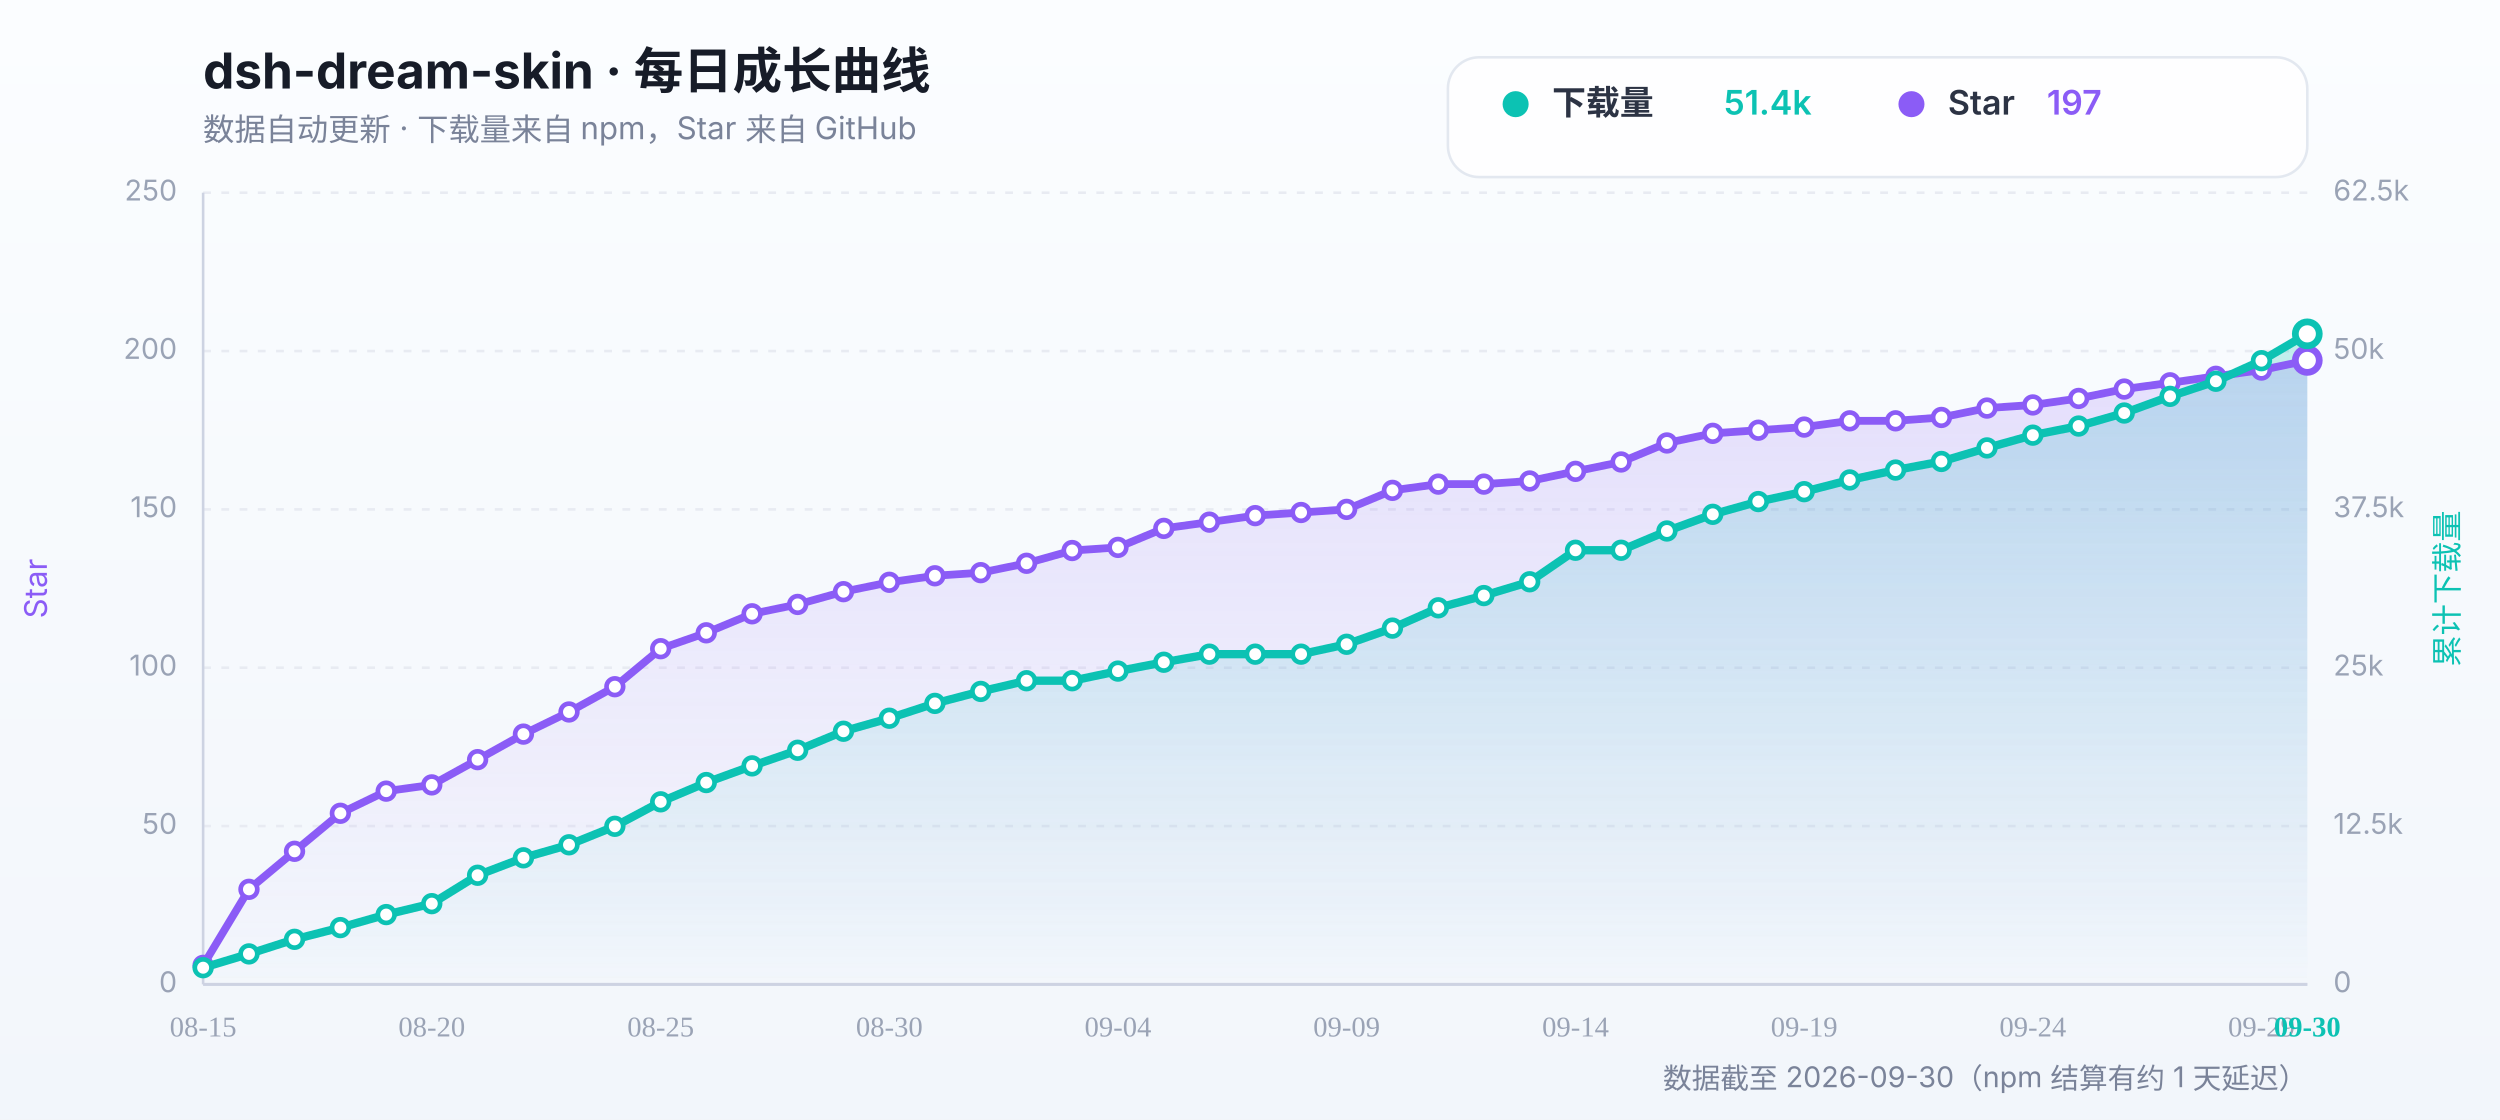
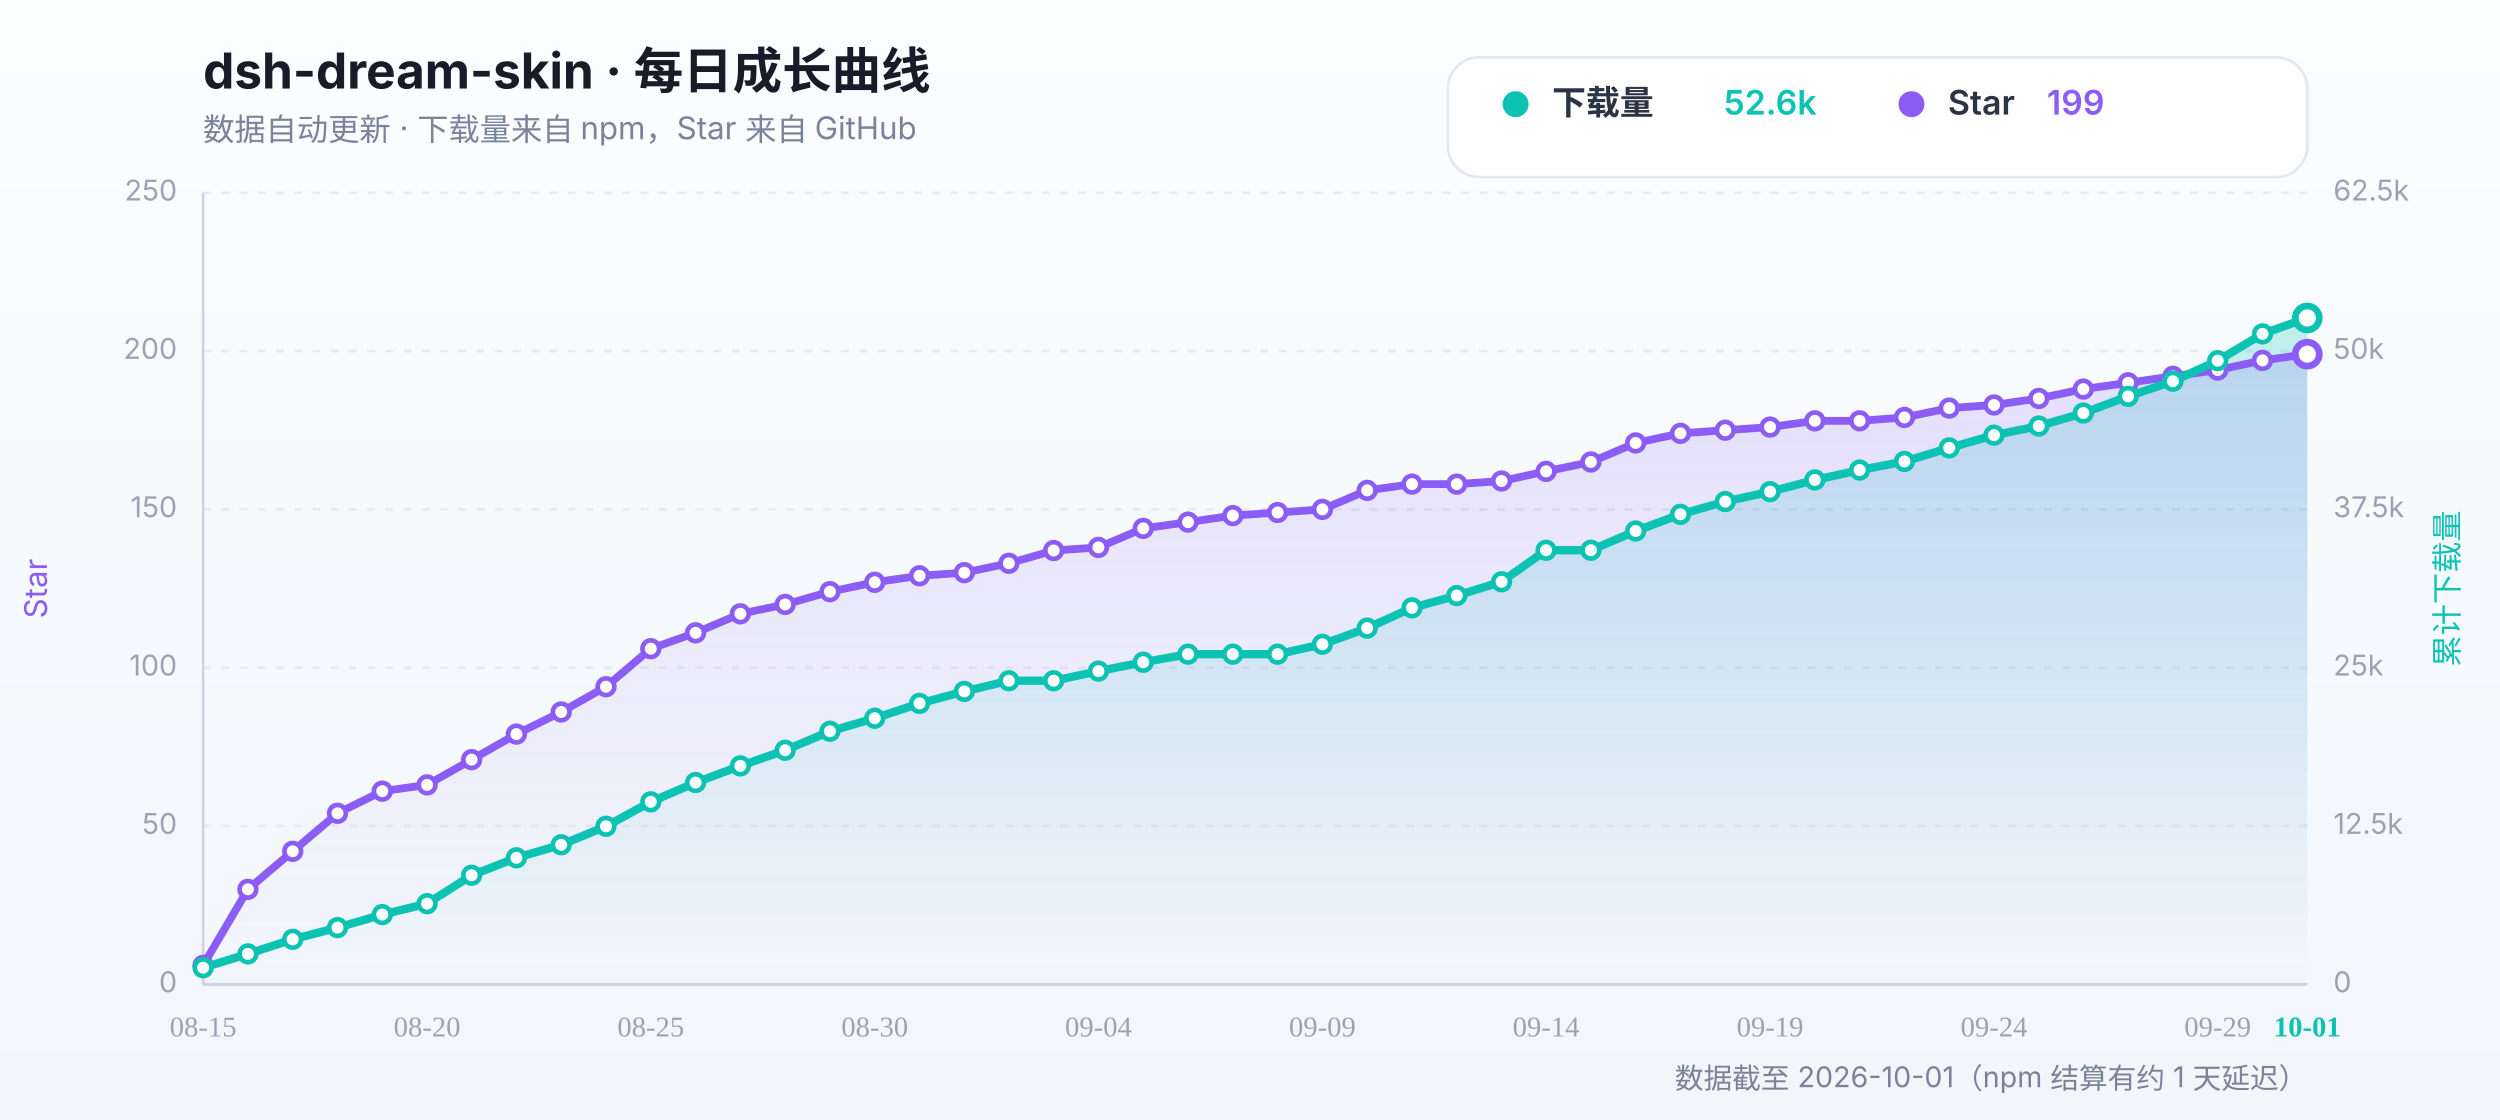
<svg xmlns="http://www.w3.org/2000/svg" width="960" height="430" viewBox="0 0 960 430" role="img" aria-label="dsh-dream-skin 每日 Star 与累计下载量双轴折线图">
  <defs>
    <linearGradient id="gradDl" x1="0" y1="0" x2="0" y2="1">
      <stop offset="0%" stop-color="#0cc2b3" stop-opacity="0.24" />
      <stop offset="100%" stop-color="#0cc2b3" stop-opacity="0" />
    </linearGradient>
    <linearGradient id="gradSt" x1="0" y1="0" x2="0" y2="1">
      <stop offset="0%" stop-color="#8b5cf6" stop-opacity="0.18" />
      <stop offset="100%" stop-color="#8b5cf6" stop-opacity="0" />
    </linearGradient>
    <linearGradient id="bgGrad" x1="0" y1="0" x2="0" y2="1">
      <stop offset="0%" stop-color="#fbfdff" />
      <stop offset="100%" stop-color="#f2f6fb" />
    </linearGradient>
  </defs>
  <rect width="960" height="430" fill="url(#bgGrad)" />
  <g font-family="system-ui,-apple-system,'Segoe UI',sans-serif">
    <text x="18" y="226" font-size="12" fill="#8b5cf6" transform="rotate(-90 18 226)" text-anchor="middle">Star</text>
    <text x="944" y="226" font-size="12" fill="#0cc2b3" transform="rotate(-90 944 226)" text-anchor="middle">累计下载量</text>
  </g>
  <text x="78" y="34" font-size="19" font-weight="700" fill="#171c28" font-family="system-ui,-apple-system,'Segoe UI',sans-serif">dsh-dream-skin · 每日成长曲线</text>
  <text x="78" y="54" font-size="12" fill="#7a8399" font-family="system-ui,-apple-system,'Segoe UI',sans-serif">数据自动更新 · 下载量来自 npm，Star 来自 GitHub</text>
  <g font-family="system-ui,-apple-system,'Segoe UI',sans-serif">
    <rect x="556" y="22" width="330" height="46" rx="12" fill="#ffffff" fill-opacity="0.72" stroke="#e3e8f0" stroke-width="1" />
    <circle cx="582" cy="40" r="5" fill="#0cc2b3" />
    <text x="596" y="44" font-size="13" font-weight="600" fill="#2c3344">下载量</text>
-     <text x="662" y="44" font-size="13" font-weight="600" fill="#0cc2b3">51.4k</text>
+     <text x="662" y="44" font-size="13" font-weight="600" fill="#0cc2b3">52.6k</text>
    <circle cx="734" cy="40" r="5" fill="#8b5cf6" />
    <text x="748" y="44" font-size="13" font-weight="600" fill="#2c3344">Star</text>
-     <text x="786" y="44" font-size="13" font-weight="600" fill="#8b5cf6">197</text>
+     <text x="786" y="44" font-size="13" font-weight="600" fill="#8b5cf6">199</text>
  </g>
  <line x1="78" y1="378.0" x2="886" y2="378.0" stroke="#d3d9e8" stroke-width="1.2" />
  <line x1="78" y1="317.2" x2="886" y2="317.2" stroke="#e8ebf2" stroke-width="1" stroke-dasharray="3 4" />
  <line x1="78" y1="256.4" x2="886" y2="256.4" stroke="#e8ebf2" stroke-width="1" stroke-dasharray="3 4" />
  <line x1="78" y1="195.6" x2="886" y2="195.6" stroke="#e8ebf2" stroke-width="1" stroke-dasharray="3 4" />
  <line x1="78" y1="134.8" x2="886" y2="134.8" stroke="#e8ebf2" stroke-width="1" stroke-dasharray="3 4" />
  <line x1="78" y1="74.0" x2="886" y2="74.0" stroke="#e8ebf2" stroke-width="1" stroke-dasharray="3 4" />
  <g font-family="system-ui,-apple-system,'Segoe UI',sans-serif">
    <text x="68" y="381.0" text-anchor="end" font-size="11" fill="#9aa3b5">0</text>
    <text x="68" y="320.2" text-anchor="end" font-size="11" fill="#9aa3b5">50</text>
    <text x="68" y="259.4" text-anchor="end" font-size="11" fill="#9aa3b5">100</text>
    <text x="68" y="198.6" text-anchor="end" font-size="11" fill="#9aa3b5">150</text>
    <text x="68" y="137.8" text-anchor="end" font-size="11" fill="#9aa3b5">200</text>
    <text x="68" y="77.0" text-anchor="end" font-size="11" fill="#9aa3b5">250</text>
    <text x="896" y="381.0" text-anchor="start" font-size="11" fill="#9aa3b5">0</text>
    <text x="896" y="320.2" text-anchor="start" font-size="11" fill="#9aa3b5">12.5k</text>
    <text x="896" y="259.4" text-anchor="start" font-size="11" fill="#9aa3b5">25k</text>
    <text x="896" y="198.6" text-anchor="start" font-size="11" fill="#9aa3b5">37.5k</text>
    <text x="896" y="137.8" text-anchor="start" font-size="11" fill="#9aa3b5">50k</text>
    <text x="896" y="77.0" text-anchor="start" font-size="11" fill="#9aa3b5">62.5k</text>
  </g>
  <line x1="78" y1="74" x2="78" y2="378" stroke="#cdd3e2" stroke-width="1" />
  <line x1="78" y1="378" x2="886" y2="378" stroke="#cdd3e2" stroke-width="1" />
-   <path d="M 78.0 378.0 L 78.0 371.6 L 95.6 366.3 L 113.1 360.7 L 130.7 356.2 L 148.3 351.2 L 165.8 347.0 L 183.4 336.1 L 201.0 329.4 L 218.5 324.4 L 236.1 317.3 L 253.7 307.9 L 271.2 300.5 L 288.8 294.1 L 306.3 288.1 L 323.9 280.8 L 341.5 275.8 L 359.0 270.1 L 376.6 265.5 L 394.2 261.4 L 411.7 261.4 L 429.3 257.7 L 446.9 254.3 L 464.4 251.2 L 482.0 251.2 L 499.6 251.2 L 517.1 247.4 L 534.7 241.2 L 552.3 233.4 L 569.8 228.7 L 587.4 223.4 L 605.0 211.3 L 622.5 211.3 L 640.1 203.9 L 657.7 197.5 L 675.2 192.6 L 692.8 188.8 L 710.3 184.3 L 727.9 180.5 L 745.5 177.2 L 763.0 172.0 L 780.6 167.1 L 798.2 163.6 L 815.7 158.6 L 833.3 152.2 L 850.9 146.4 L 868.4 138.5 L 886.0 128.2 L 886.0 378.0 Z" fill="url(#gradDl)" stroke="none" />
-   <path d="M 78.0 378.0 L 78.0 370.7 L 95.6 341.5 L 113.1 326.9 L 130.7 312.3 L 148.3 303.8 L 165.8 301.4 L 183.4 291.7 L 201.0 281.9 L 218.5 273.4 L 236.1 263.7 L 253.7 249.1 L 271.2 243.0 L 288.8 235.7 L 306.3 232.1 L 323.9 227.2 L 341.5 223.6 L 359.0 221.1 L 376.6 219.9 L 394.2 216.3 L 411.7 211.4 L 429.3 210.2 L 446.9 202.9 L 464.4 200.5 L 482.0 198.0 L 499.6 196.8 L 517.1 195.6 L 534.7 188.3 L 552.3 185.9 L 569.8 185.9 L 587.4 184.7 L 605.0 181.0 L 622.5 177.4 L 640.1 170.1 L 657.7 166.4 L 675.2 165.2 L 692.8 164.0 L 710.3 161.6 L 727.9 161.6 L 745.5 160.3 L 763.0 156.7 L 780.6 155.5 L 798.2 153.0 L 815.7 149.4 L 833.3 147.0 L 850.9 144.5 L 868.4 142.1 L 886.0 138.4 L 886.0 378.0 Z" fill="url(#gradSt)" stroke="none" />
-   <polyline points="78.0,370.7 95.6,341.5 113.1,326.9 130.7,312.3 148.3,303.8 165.8,301.4 183.4,291.7 201.0,281.9 218.5,273.4 236.1,263.7 253.7,249.1 271.2,243.0 288.8,235.7 306.3,232.1 323.9,227.2 341.5,223.6 359.0,221.1 376.6,219.9 394.2,216.3 411.7,211.4 429.3,210.2 446.9,202.9 464.4,200.5 482.0,198.0 499.6,196.8 517.1,195.6 534.7,188.3 552.3,185.9 569.8,185.9 587.4,184.7 605.0,181.0 622.5,177.4 640.1,170.1 657.7,166.4 675.2,165.2 692.8,164.0 710.3,161.6 727.9,161.6 745.5,160.3 763.0,156.7 780.6,155.5 798.2,153.0 815.7,149.4 833.3,147.0 850.9,144.5 868.4,142.1 886.0,138.4" fill="none" stroke="#8b5cf6" stroke-width="3" stroke-linecap="round" stroke-linejoin="round" />
+   <path d="M 78.0 378.0 L 78.0 371.6 L 95.2 366.3 L 112.4 360.7 L 129.6 356.2 L 146.8 351.2 L 164.0 347.0 L 181.1 336.1 L 198.3 329.4 L 215.5 324.4 L 232.7 317.3 L 249.9 307.9 L 267.1 300.5 L 284.3 294.1 L 301.5 288.1 L 318.7 280.8 L 335.9 275.8 L 353.1 270.1 L 370.3 265.5 L 387.4 261.4 L 404.6 261.4 L 421.8 257.7 L 439.0 254.3 L 456.2 251.2 L 473.4 251.2 L 490.6 251.2 L 507.8 247.4 L 525.0 241.2 L 542.2 233.4 L 559.4 228.7 L 576.6 223.4 L 593.7 211.3 L 610.9 211.3 L 628.1 203.9 L 645.3 197.5 L 662.5 192.6 L 679.7 188.8 L 696.9 184.3 L 714.1 180.5 L 731.3 177.2 L 748.5 172.0 L 765.7 167.1 L 782.9 163.6 L 800.0 158.6 L 817.2 152.2 L 834.4 146.4 L 851.6 138.5 L 868.8 128.2 L 886.0 122.1 L 886.0 378.0 Z" fill="url(#gradDl)" stroke="none" />
+   <path d="M 78.0 378.0 L 78.0 370.7 L 95.2 341.5 L 112.4 326.9 L 129.6 312.3 L 146.8 303.8 L 164.0 301.4 L 181.1 291.7 L 198.3 281.9 L 215.5 273.4 L 232.7 263.7 L 249.9 249.1 L 267.1 243.0 L 284.3 235.7 L 301.5 232.1 L 318.7 227.2 L 335.9 223.6 L 353.1 221.1 L 370.3 219.9 L 387.4 216.3 L 404.6 211.4 L 421.8 210.2 L 439.0 202.9 L 456.2 200.5 L 473.4 198.0 L 490.6 196.8 L 507.8 195.6 L 525.0 188.3 L 542.2 185.9 L 559.4 185.9 L 576.6 184.7 L 593.7 181.0 L 610.9 177.4 L 628.1 170.1 L 645.3 166.4 L 662.5 165.2 L 679.7 164.0 L 696.9 161.6 L 714.1 161.6 L 731.3 160.3 L 748.5 156.7 L 765.7 155.5 L 782.9 153.0 L 800.0 149.4 L 817.2 147.0 L 834.4 144.5 L 851.6 142.1 L 868.8 138.4 L 886.0 136.0 L 886.0 378.0 Z" fill="url(#gradSt)" stroke="none" />
+   <polyline points="78.0,370.7 95.2,341.5 112.4,326.9 129.6,312.3 146.8,303.8 164.0,301.4 181.1,291.7 198.3,281.9 215.5,273.4 232.7,263.7 249.9,249.1 267.1,243.0 284.3,235.7 301.5,232.1 318.7,227.2 335.9,223.6 353.1,221.1 370.3,219.9 387.4,216.3 404.6,211.4 421.8,210.2 439.0,202.9 456.2,200.5 473.4,198.0 490.6,196.8 507.8,195.6 525.0,188.3 542.2,185.9 559.4,185.9 576.6,184.7 593.7,181.0 610.9,177.4 628.1,170.1 645.3,166.4 662.5,165.2 679.7,164.0 696.9,161.6 714.1,161.6 731.3,160.3 748.5,156.7 765.7,155.5 782.9,153.0 800.0,149.4 817.2,147.0 834.4,144.5 851.6,142.1 868.8,138.4 886.0,136.0" fill="none" stroke="#8b5cf6" stroke-width="3" stroke-linecap="round" stroke-linejoin="round" />
  <circle cx="78.0" cy="370.7" r="3.2" fill="#ffffff" stroke="#8b5cf6" stroke-width="1.8" />
-   <circle cx="95.6" cy="341.5" r="3.2" fill="#ffffff" stroke="#8b5cf6" stroke-width="1.8" />
-   <circle cx="113.1" cy="326.9" r="3.2" fill="#ffffff" stroke="#8b5cf6" stroke-width="1.8" />
-   <circle cx="130.7" cy="312.3" r="3.2" fill="#ffffff" stroke="#8b5cf6" stroke-width="1.8" />
-   <circle cx="148.3" cy="303.8" r="3.2" fill="#ffffff" stroke="#8b5cf6" stroke-width="1.8" />
-   <circle cx="165.8" cy="301.4" r="3.2" fill="#ffffff" stroke="#8b5cf6" stroke-width="1.8" />
-   <circle cx="183.4" cy="291.7" r="3.2" fill="#ffffff" stroke="#8b5cf6" stroke-width="1.8" />
-   <circle cx="201.0" cy="281.9" r="3.2" fill="#ffffff" stroke="#8b5cf6" stroke-width="1.8" />
-   <circle cx="218.5" cy="273.4" r="3.2" fill="#ffffff" stroke="#8b5cf6" stroke-width="1.8" />
-   <circle cx="236.1" cy="263.7" r="3.2" fill="#ffffff" stroke="#8b5cf6" stroke-width="1.8" />
-   <circle cx="253.7" cy="249.1" r="3.2" fill="#ffffff" stroke="#8b5cf6" stroke-width="1.8" />
-   <circle cx="271.2" cy="243.0" r="3.2" fill="#ffffff" stroke="#8b5cf6" stroke-width="1.8" />
-   <circle cx="288.8" cy="235.7" r="3.2" fill="#ffffff" stroke="#8b5cf6" stroke-width="1.8" />
-   <circle cx="306.3" cy="232.1" r="3.2" fill="#ffffff" stroke="#8b5cf6" stroke-width="1.8" />
-   <circle cx="323.9" cy="227.2" r="3.2" fill="#ffffff" stroke="#8b5cf6" stroke-width="1.8" />
-   <circle cx="341.5" cy="223.6" r="3.2" fill="#ffffff" stroke="#8b5cf6" stroke-width="1.8" />
-   <circle cx="359.0" cy="221.1" r="3.2" fill="#ffffff" stroke="#8b5cf6" stroke-width="1.8" />
-   <circle cx="376.6" cy="219.9" r="3.2" fill="#ffffff" stroke="#8b5cf6" stroke-width="1.8" />
-   <circle cx="394.2" cy="216.3" r="3.2" fill="#ffffff" stroke="#8b5cf6" stroke-width="1.8" />
-   <circle cx="411.7" cy="211.4" r="3.2" fill="#ffffff" stroke="#8b5cf6" stroke-width="1.8" />
-   <circle cx="429.3" cy="210.2" r="3.2" fill="#ffffff" stroke="#8b5cf6" stroke-width="1.8" />
-   <circle cx="446.9" cy="202.9" r="3.2" fill="#ffffff" stroke="#8b5cf6" stroke-width="1.8" />
-   <circle cx="464.4" cy="200.5" r="3.2" fill="#ffffff" stroke="#8b5cf6" stroke-width="1.8" />
-   <circle cx="482.0" cy="198.0" r="3.2" fill="#ffffff" stroke="#8b5cf6" stroke-width="1.8" />
-   <circle cx="499.6" cy="196.8" r="3.2" fill="#ffffff" stroke="#8b5cf6" stroke-width="1.8" />
-   <circle cx="517.1" cy="195.6" r="3.2" fill="#ffffff" stroke="#8b5cf6" stroke-width="1.8" />
-   <circle cx="534.7" cy="188.3" r="3.2" fill="#ffffff" stroke="#8b5cf6" stroke-width="1.8" />
-   <circle cx="552.3" cy="185.9" r="3.2" fill="#ffffff" stroke="#8b5cf6" stroke-width="1.8" />
-   <circle cx="569.8" cy="185.9" r="3.2" fill="#ffffff" stroke="#8b5cf6" stroke-width="1.8" />
-   <circle cx="587.4" cy="184.7" r="3.2" fill="#ffffff" stroke="#8b5cf6" stroke-width="1.8" />
-   <circle cx="605.0" cy="181.0" r="3.2" fill="#ffffff" stroke="#8b5cf6" stroke-width="1.8" />
-   <circle cx="622.5" cy="177.4" r="3.2" fill="#ffffff" stroke="#8b5cf6" stroke-width="1.8" />
-   <circle cx="640.1" cy="170.1" r="3.2" fill="#ffffff" stroke="#8b5cf6" stroke-width="1.8" />
-   <circle cx="657.7" cy="166.4" r="3.2" fill="#ffffff" stroke="#8b5cf6" stroke-width="1.8" />
-   <circle cx="675.2" cy="165.2" r="3.2" fill="#ffffff" stroke="#8b5cf6" stroke-width="1.8" />
-   <circle cx="692.8" cy="164.0" r="3.2" fill="#ffffff" stroke="#8b5cf6" stroke-width="1.8" />
-   <circle cx="710.3" cy="161.6" r="3.2" fill="#ffffff" stroke="#8b5cf6" stroke-width="1.8" />
-   <circle cx="727.9" cy="161.6" r="3.2" fill="#ffffff" stroke="#8b5cf6" stroke-width="1.8" />
-   <circle cx="745.5" cy="160.3" r="3.2" fill="#ffffff" stroke="#8b5cf6" stroke-width="1.8" />
-   <circle cx="763.0" cy="156.7" r="3.2" fill="#ffffff" stroke="#8b5cf6" stroke-width="1.8" />
-   <circle cx="780.6" cy="155.5" r="3.2" fill="#ffffff" stroke="#8b5cf6" stroke-width="1.8" />
-   <circle cx="798.2" cy="153.0" r="3.2" fill="#ffffff" stroke="#8b5cf6" stroke-width="1.8" />
-   <circle cx="815.7" cy="149.4" r="3.2" fill="#ffffff" stroke="#8b5cf6" stroke-width="1.8" />
-   <circle cx="833.3" cy="147.0" r="3.2" fill="#ffffff" stroke="#8b5cf6" stroke-width="1.8" />
-   <circle cx="850.9" cy="144.5" r="3.2" fill="#ffffff" stroke="#8b5cf6" stroke-width="1.8" />
-   <circle cx="868.4" cy="142.1" r="3.2" fill="#ffffff" stroke="#8b5cf6" stroke-width="1.8" />
-   <circle cx="886.0" cy="138.4" r="4.6" fill="#ffffff" stroke="#8b5cf6" stroke-width="2.6" />
-   <polyline points="78.0,371.6 95.6,366.3 113.1,360.7 130.7,356.2 148.3,351.2 165.8,347.0 183.4,336.1 201.0,329.4 218.5,324.4 236.1,317.3 253.7,307.9 271.2,300.5 288.8,294.1 306.3,288.1 323.9,280.8 341.5,275.8 359.0,270.1 376.6,265.5 394.2,261.4 411.7,261.4 429.3,257.7 446.9,254.3 464.4,251.2 482.0,251.2 499.6,251.2 517.1,247.4 534.7,241.2 552.3,233.4 569.8,228.7 587.4,223.4 605.0,211.3 622.5,211.3 640.1,203.9 657.7,197.5 675.2,192.6 692.8,188.8 710.3,184.3 727.9,180.5 745.5,177.2 763.0,172.0 780.6,167.1 798.2,163.6 815.7,158.6 833.3,152.2 850.9,146.4 868.4,138.5 886.0,128.2" fill="none" stroke="#0cc2b3" stroke-width="3.2" stroke-linecap="round" stroke-linejoin="round" />
+   <circle cx="95.2" cy="341.5" r="3.2" fill="#ffffff" stroke="#8b5cf6" stroke-width="1.8" />
+   <circle cx="112.4" cy="326.9" r="3.2" fill="#ffffff" stroke="#8b5cf6" stroke-width="1.8" />
+   <circle cx="129.6" cy="312.3" r="3.2" fill="#ffffff" stroke="#8b5cf6" stroke-width="1.8" />
+   <circle cx="146.8" cy="303.8" r="3.2" fill="#ffffff" stroke="#8b5cf6" stroke-width="1.8" />
+   <circle cx="164.0" cy="301.4" r="3.2" fill="#ffffff" stroke="#8b5cf6" stroke-width="1.8" />
+   <circle cx="181.1" cy="291.7" r="3.2" fill="#ffffff" stroke="#8b5cf6" stroke-width="1.8" />
+   <circle cx="198.3" cy="281.9" r="3.2" fill="#ffffff" stroke="#8b5cf6" stroke-width="1.8" />
+   <circle cx="215.5" cy="273.4" r="3.2" fill="#ffffff" stroke="#8b5cf6" stroke-width="1.8" />
+   <circle cx="232.7" cy="263.7" r="3.2" fill="#ffffff" stroke="#8b5cf6" stroke-width="1.8" />
+   <circle cx="249.9" cy="249.1" r="3.2" fill="#ffffff" stroke="#8b5cf6" stroke-width="1.8" />
+   <circle cx="267.1" cy="243.0" r="3.2" fill="#ffffff" stroke="#8b5cf6" stroke-width="1.8" />
+   <circle cx="284.3" cy="235.7" r="3.2" fill="#ffffff" stroke="#8b5cf6" stroke-width="1.8" />
+   <circle cx="301.5" cy="232.1" r="3.2" fill="#ffffff" stroke="#8b5cf6" stroke-width="1.8" />
+   <circle cx="318.7" cy="227.2" r="3.2" fill="#ffffff" stroke="#8b5cf6" stroke-width="1.8" />
+   <circle cx="335.9" cy="223.6" r="3.2" fill="#ffffff" stroke="#8b5cf6" stroke-width="1.8" />
+   <circle cx="353.1" cy="221.1" r="3.2" fill="#ffffff" stroke="#8b5cf6" stroke-width="1.8" />
+   <circle cx="370.3" cy="219.9" r="3.2" fill="#ffffff" stroke="#8b5cf6" stroke-width="1.8" />
+   <circle cx="387.4" cy="216.3" r="3.2" fill="#ffffff" stroke="#8b5cf6" stroke-width="1.8" />
+   <circle cx="404.6" cy="211.4" r="3.2" fill="#ffffff" stroke="#8b5cf6" stroke-width="1.8" />
+   <circle cx="421.8" cy="210.2" r="3.2" fill="#ffffff" stroke="#8b5cf6" stroke-width="1.8" />
+   <circle cx="439.0" cy="202.9" r="3.2" fill="#ffffff" stroke="#8b5cf6" stroke-width="1.8" />
+   <circle cx="456.2" cy="200.5" r="3.2" fill="#ffffff" stroke="#8b5cf6" stroke-width="1.8" />
+   <circle cx="473.4" cy="198.0" r="3.2" fill="#ffffff" stroke="#8b5cf6" stroke-width="1.8" />
+   <circle cx="490.6" cy="196.8" r="3.2" fill="#ffffff" stroke="#8b5cf6" stroke-width="1.8" />
+   <circle cx="507.8" cy="195.6" r="3.2" fill="#ffffff" stroke="#8b5cf6" stroke-width="1.8" />
+   <circle cx="525.0" cy="188.3" r="3.2" fill="#ffffff" stroke="#8b5cf6" stroke-width="1.8" />
+   <circle cx="542.2" cy="185.9" r="3.2" fill="#ffffff" stroke="#8b5cf6" stroke-width="1.8" />
+   <circle cx="559.4" cy="185.9" r="3.2" fill="#ffffff" stroke="#8b5cf6" stroke-width="1.8" />
+   <circle cx="576.6" cy="184.7" r="3.2" fill="#ffffff" stroke="#8b5cf6" stroke-width="1.8" />
+   <circle cx="593.7" cy="181.0" r="3.2" fill="#ffffff" stroke="#8b5cf6" stroke-width="1.8" />
+   <circle cx="610.9" cy="177.4" r="3.2" fill="#ffffff" stroke="#8b5cf6" stroke-width="1.8" />
+   <circle cx="628.1" cy="170.1" r="3.2" fill="#ffffff" stroke="#8b5cf6" stroke-width="1.8" />
+   <circle cx="645.3" cy="166.4" r="3.2" fill="#ffffff" stroke="#8b5cf6" stroke-width="1.8" />
+   <circle cx="662.5" cy="165.2" r="3.2" fill="#ffffff" stroke="#8b5cf6" stroke-width="1.8" />
+   <circle cx="679.7" cy="164.0" r="3.2" fill="#ffffff" stroke="#8b5cf6" stroke-width="1.8" />
+   <circle cx="696.9" cy="161.6" r="3.2" fill="#ffffff" stroke="#8b5cf6" stroke-width="1.8" />
+   <circle cx="714.1" cy="161.6" r="3.2" fill="#ffffff" stroke="#8b5cf6" stroke-width="1.8" />
+   <circle cx="731.3" cy="160.3" r="3.2" fill="#ffffff" stroke="#8b5cf6" stroke-width="1.8" />
+   <circle cx="748.5" cy="156.7" r="3.2" fill="#ffffff" stroke="#8b5cf6" stroke-width="1.8" />
+   <circle cx="765.7" cy="155.5" r="3.2" fill="#ffffff" stroke="#8b5cf6" stroke-width="1.8" />
+   <circle cx="782.9" cy="153.0" r="3.2" fill="#ffffff" stroke="#8b5cf6" stroke-width="1.8" />
+   <circle cx="800.0" cy="149.4" r="3.2" fill="#ffffff" stroke="#8b5cf6" stroke-width="1.8" />
+   <circle cx="817.2" cy="147.0" r="3.2" fill="#ffffff" stroke="#8b5cf6" stroke-width="1.8" />
+   <circle cx="834.4" cy="144.5" r="3.2" fill="#ffffff" stroke="#8b5cf6" stroke-width="1.8" />
+   <circle cx="851.6" cy="142.1" r="3.2" fill="#ffffff" stroke="#8b5cf6" stroke-width="1.8" />
+   <circle cx="868.8" cy="138.4" r="3.2" fill="#ffffff" stroke="#8b5cf6" stroke-width="1.8" />
+   <circle cx="886.0" cy="136.0" r="4.6" fill="#ffffff" stroke="#8b5cf6" stroke-width="2.6" />
+   <polyline points="78.0,371.6 95.2,366.3 112.4,360.7 129.6,356.2 146.8,351.2 164.0,347.0 181.1,336.1 198.3,329.4 215.5,324.4 232.7,317.3 249.9,307.9 267.1,300.5 284.3,294.1 301.5,288.1 318.7,280.8 335.9,275.8 353.1,270.1 370.3,265.5 387.4,261.4 404.6,261.4 421.8,257.7 439.0,254.3 456.2,251.2 473.4,251.2 490.6,251.2 507.8,247.4 525.0,241.2 542.2,233.4 559.4,228.7 576.6,223.4 593.7,211.3 610.9,211.3 628.1,203.9 645.3,197.5 662.5,192.6 679.7,188.8 696.9,184.3 714.1,180.5 731.3,177.2 748.5,172.0 765.7,167.1 782.9,163.6 800.0,158.6 817.2,152.2 834.4,146.4 851.6,138.5 868.8,128.2 886.0,122.1" fill="none" stroke="#0cc2b3" stroke-width="3.2" stroke-linecap="round" stroke-linejoin="round" />
  <circle cx="78.0" cy="371.6" r="3.2" fill="#ffffff" stroke="#0cc2b3" stroke-width="1.8" />
-   <circle cx="95.6" cy="366.3" r="3.2" fill="#ffffff" stroke="#0cc2b3" stroke-width="1.8" />
-   <circle cx="113.1" cy="360.7" r="3.2" fill="#ffffff" stroke="#0cc2b3" stroke-width="1.8" />
-   <circle cx="130.7" cy="356.2" r="3.2" fill="#ffffff" stroke="#0cc2b3" stroke-width="1.8" />
-   <circle cx="148.3" cy="351.2" r="3.2" fill="#ffffff" stroke="#0cc2b3" stroke-width="1.8" />
-   <circle cx="165.8" cy="347.0" r="3.2" fill="#ffffff" stroke="#0cc2b3" stroke-width="1.8" />
-   <circle cx="183.4" cy="336.1" r="3.2" fill="#ffffff" stroke="#0cc2b3" stroke-width="1.8" />
-   <circle cx="201.0" cy="329.4" r="3.2" fill="#ffffff" stroke="#0cc2b3" stroke-width="1.8" />
-   <circle cx="218.5" cy="324.4" r="3.2" fill="#ffffff" stroke="#0cc2b3" stroke-width="1.8" />
-   <circle cx="236.1" cy="317.3" r="3.2" fill="#ffffff" stroke="#0cc2b3" stroke-width="1.8" />
-   <circle cx="253.7" cy="307.9" r="3.2" fill="#ffffff" stroke="#0cc2b3" stroke-width="1.8" />
-   <circle cx="271.2" cy="300.5" r="3.2" fill="#ffffff" stroke="#0cc2b3" stroke-width="1.8" />
-   <circle cx="288.8" cy="294.1" r="3.2" fill="#ffffff" stroke="#0cc2b3" stroke-width="1.8" />
-   <circle cx="306.3" cy="288.1" r="3.2" fill="#ffffff" stroke="#0cc2b3" stroke-width="1.8" />
-   <circle cx="323.9" cy="280.8" r="3.2" fill="#ffffff" stroke="#0cc2b3" stroke-width="1.8" />
-   <circle cx="341.5" cy="275.8" r="3.2" fill="#ffffff" stroke="#0cc2b3" stroke-width="1.8" />
-   <circle cx="359.0" cy="270.1" r="3.2" fill="#ffffff" stroke="#0cc2b3" stroke-width="1.8" />
-   <circle cx="376.6" cy="265.5" r="3.2" fill="#ffffff" stroke="#0cc2b3" stroke-width="1.8" />
-   <circle cx="394.2" cy="261.4" r="3.2" fill="#ffffff" stroke="#0cc2b3" stroke-width="1.8" />
-   <circle cx="411.7" cy="261.4" r="3.2" fill="#ffffff" stroke="#0cc2b3" stroke-width="1.8" />
-   <circle cx="429.3" cy="257.7" r="3.2" fill="#ffffff" stroke="#0cc2b3" stroke-width="1.8" />
-   <circle cx="446.9" cy="254.3" r="3.2" fill="#ffffff" stroke="#0cc2b3" stroke-width="1.8" />
-   <circle cx="464.4" cy="251.2" r="3.2" fill="#ffffff" stroke="#0cc2b3" stroke-width="1.8" />
-   <circle cx="482.0" cy="251.2" r="3.2" fill="#ffffff" stroke="#0cc2b3" stroke-width="1.8" />
-   <circle cx="499.6" cy="251.2" r="3.2" fill="#ffffff" stroke="#0cc2b3" stroke-width="1.8" />
-   <circle cx="517.1" cy="247.4" r="3.2" fill="#ffffff" stroke="#0cc2b3" stroke-width="1.8" />
-   <circle cx="534.7" cy="241.2" r="3.2" fill="#ffffff" stroke="#0cc2b3" stroke-width="1.8" />
-   <circle cx="552.3" cy="233.4" r="3.2" fill="#ffffff" stroke="#0cc2b3" stroke-width="1.8" />
-   <circle cx="569.8" cy="228.7" r="3.2" fill="#ffffff" stroke="#0cc2b3" stroke-width="1.8" />
-   <circle cx="587.4" cy="223.4" r="3.2" fill="#ffffff" stroke="#0cc2b3" stroke-width="1.8" />
-   <circle cx="605.0" cy="211.3" r="3.2" fill="#ffffff" stroke="#0cc2b3" stroke-width="1.8" />
-   <circle cx="622.5" cy="211.3" r="3.2" fill="#ffffff" stroke="#0cc2b3" stroke-width="1.8" />
-   <circle cx="640.1" cy="203.9" r="3.2" fill="#ffffff" stroke="#0cc2b3" stroke-width="1.8" />
-   <circle cx="657.7" cy="197.5" r="3.2" fill="#ffffff" stroke="#0cc2b3" stroke-width="1.8" />
-   <circle cx="675.2" cy="192.6" r="3.2" fill="#ffffff" stroke="#0cc2b3" stroke-width="1.8" />
-   <circle cx="692.8" cy="188.8" r="3.2" fill="#ffffff" stroke="#0cc2b3" stroke-width="1.8" />
-   <circle cx="710.3" cy="184.3" r="3.2" fill="#ffffff" stroke="#0cc2b3" stroke-width="1.8" />
-   <circle cx="727.9" cy="180.5" r="3.2" fill="#ffffff" stroke="#0cc2b3" stroke-width="1.8" />
-   <circle cx="745.5" cy="177.2" r="3.2" fill="#ffffff" stroke="#0cc2b3" stroke-width="1.8" />
-   <circle cx="763.0" cy="172.0" r="3.2" fill="#ffffff" stroke="#0cc2b3" stroke-width="1.8" />
-   <circle cx="780.6" cy="167.1" r="3.2" fill="#ffffff" stroke="#0cc2b3" stroke-width="1.8" />
-   <circle cx="798.2" cy="163.6" r="3.2" fill="#ffffff" stroke="#0cc2b3" stroke-width="1.8" />
-   <circle cx="815.7" cy="158.6" r="3.2" fill="#ffffff" stroke="#0cc2b3" stroke-width="1.8" />
-   <circle cx="833.3" cy="152.2" r="3.2" fill="#ffffff" stroke="#0cc2b3" stroke-width="1.8" />
-   <circle cx="850.9" cy="146.4" r="3.2" fill="#ffffff" stroke="#0cc2b3" stroke-width="1.8" />
-   <circle cx="868.4" cy="138.5" r="3.2" fill="#ffffff" stroke="#0cc2b3" stroke-width="1.8" />
-   <circle cx="886.0" cy="128.2" r="4.6" fill="#ffffff" stroke="#0cc2b3" stroke-width="2.6" />
+   <circle cx="95.2" cy="366.3" r="3.2" fill="#ffffff" stroke="#0cc2b3" stroke-width="1.8" />
+   <circle cx="112.4" cy="360.7" r="3.2" fill="#ffffff" stroke="#0cc2b3" stroke-width="1.8" />
+   <circle cx="129.6" cy="356.2" r="3.2" fill="#ffffff" stroke="#0cc2b3" stroke-width="1.8" />
+   <circle cx="146.8" cy="351.2" r="3.2" fill="#ffffff" stroke="#0cc2b3" stroke-width="1.8" />
+   <circle cx="164.0" cy="347.0" r="3.2" fill="#ffffff" stroke="#0cc2b3" stroke-width="1.8" />
+   <circle cx="181.1" cy="336.1" r="3.2" fill="#ffffff" stroke="#0cc2b3" stroke-width="1.8" />
+   <circle cx="198.3" cy="329.4" r="3.2" fill="#ffffff" stroke="#0cc2b3" stroke-width="1.8" />
+   <circle cx="215.5" cy="324.4" r="3.2" fill="#ffffff" stroke="#0cc2b3" stroke-width="1.8" />
+   <circle cx="232.7" cy="317.3" r="3.2" fill="#ffffff" stroke="#0cc2b3" stroke-width="1.8" />
+   <circle cx="249.9" cy="307.9" r="3.2" fill="#ffffff" stroke="#0cc2b3" stroke-width="1.8" />
+   <circle cx="267.1" cy="300.5" r="3.2" fill="#ffffff" stroke="#0cc2b3" stroke-width="1.8" />
+   <circle cx="284.3" cy="294.1" r="3.2" fill="#ffffff" stroke="#0cc2b3" stroke-width="1.8" />
+   <circle cx="301.5" cy="288.1" r="3.2" fill="#ffffff" stroke="#0cc2b3" stroke-width="1.8" />
+   <circle cx="318.7" cy="280.8" r="3.2" fill="#ffffff" stroke="#0cc2b3" stroke-width="1.8" />
+   <circle cx="335.9" cy="275.8" r="3.2" fill="#ffffff" stroke="#0cc2b3" stroke-width="1.8" />
+   <circle cx="353.1" cy="270.1" r="3.2" fill="#ffffff" stroke="#0cc2b3" stroke-width="1.8" />
+   <circle cx="370.3" cy="265.5" r="3.2" fill="#ffffff" stroke="#0cc2b3" stroke-width="1.8" />
+   <circle cx="387.4" cy="261.4" r="3.2" fill="#ffffff" stroke="#0cc2b3" stroke-width="1.8" />
+   <circle cx="404.6" cy="261.4" r="3.2" fill="#ffffff" stroke="#0cc2b3" stroke-width="1.8" />
+   <circle cx="421.8" cy="257.7" r="3.2" fill="#ffffff" stroke="#0cc2b3" stroke-width="1.8" />
+   <circle cx="439.0" cy="254.3" r="3.2" fill="#ffffff" stroke="#0cc2b3" stroke-width="1.8" />
+   <circle cx="456.2" cy="251.2" r="3.2" fill="#ffffff" stroke="#0cc2b3" stroke-width="1.8" />
+   <circle cx="473.4" cy="251.2" r="3.2" fill="#ffffff" stroke="#0cc2b3" stroke-width="1.8" />
+   <circle cx="490.6" cy="251.2" r="3.2" fill="#ffffff" stroke="#0cc2b3" stroke-width="1.8" />
+   <circle cx="507.8" cy="247.4" r="3.2" fill="#ffffff" stroke="#0cc2b3" stroke-width="1.8" />
+   <circle cx="525.0" cy="241.2" r="3.2" fill="#ffffff" stroke="#0cc2b3" stroke-width="1.8" />
+   <circle cx="542.2" cy="233.4" r="3.2" fill="#ffffff" stroke="#0cc2b3" stroke-width="1.8" />
+   <circle cx="559.4" cy="228.7" r="3.2" fill="#ffffff" stroke="#0cc2b3" stroke-width="1.8" />
+   <circle cx="576.6" cy="223.4" r="3.2" fill="#ffffff" stroke="#0cc2b3" stroke-width="1.8" />
+   <circle cx="593.7" cy="211.3" r="3.2" fill="#ffffff" stroke="#0cc2b3" stroke-width="1.8" />
+   <circle cx="610.9" cy="211.3" r="3.2" fill="#ffffff" stroke="#0cc2b3" stroke-width="1.8" />
+   <circle cx="628.1" cy="203.9" r="3.2" fill="#ffffff" stroke="#0cc2b3" stroke-width="1.8" />
+   <circle cx="645.3" cy="197.5" r="3.2" fill="#ffffff" stroke="#0cc2b3" stroke-width="1.8" />
+   <circle cx="662.5" cy="192.6" r="3.2" fill="#ffffff" stroke="#0cc2b3" stroke-width="1.8" />
+   <circle cx="679.7" cy="188.8" r="3.2" fill="#ffffff" stroke="#0cc2b3" stroke-width="1.8" />
+   <circle cx="696.9" cy="184.3" r="3.2" fill="#ffffff" stroke="#0cc2b3" stroke-width="1.8" />
+   <circle cx="714.1" cy="180.5" r="3.2" fill="#ffffff" stroke="#0cc2b3" stroke-width="1.8" />
+   <circle cx="731.3" cy="177.2" r="3.2" fill="#ffffff" stroke="#0cc2b3" stroke-width="1.8" />
+   <circle cx="748.5" cy="172.0" r="3.2" fill="#ffffff" stroke="#0cc2b3" stroke-width="1.8" />
+   <circle cx="765.7" cy="167.1" r="3.2" fill="#ffffff" stroke="#0cc2b3" stroke-width="1.8" />
+   <circle cx="782.9" cy="163.6" r="3.2" fill="#ffffff" stroke="#0cc2b3" stroke-width="1.8" />
+   <circle cx="800.0" cy="158.6" r="3.2" fill="#ffffff" stroke="#0cc2b3" stroke-width="1.8" />
+   <circle cx="817.2" cy="152.2" r="3.2" fill="#ffffff" stroke="#0cc2b3" stroke-width="1.8" />
+   <circle cx="834.4" cy="146.4" r="3.2" fill="#ffffff" stroke="#0cc2b3" stroke-width="1.8" />
+   <circle cx="851.6" cy="138.5" r="3.2" fill="#ffffff" stroke="#0cc2b3" stroke-width="1.8" />
+   <circle cx="868.8" cy="128.2" r="3.2" fill="#ffffff" stroke="#0cc2b3" stroke-width="1.8" />
+   <circle cx="886.0" cy="122.1" r="4.6" fill="#ffffff" stroke="#0cc2b3" stroke-width="2.6" />
  <text x="78.0" y="398" text-anchor="middle" font-size="11" fill="#9aa3b5">08-15</text>
-   <text x="165.8" y="398" text-anchor="middle" font-size="11" fill="#9aa3b5">08-20</text>
-   <text x="253.7" y="398" text-anchor="middle" font-size="11" fill="#9aa3b5">08-25</text>
-   <text x="341.5" y="398" text-anchor="middle" font-size="11" fill="#9aa3b5">08-30</text>
-   <text x="429.3" y="398" text-anchor="middle" font-size="11" fill="#9aa3b5">09-04</text>
-   <text x="517.1" y="398" text-anchor="middle" font-size="11" fill="#9aa3b5">09-09</text>
-   <text x="605.0" y="398" text-anchor="middle" font-size="11" fill="#9aa3b5">09-14</text>
-   <text x="692.8" y="398" text-anchor="middle" font-size="11" fill="#9aa3b5">09-19</text>
-   <text x="780.6" y="398" text-anchor="middle" font-size="11" fill="#9aa3b5">09-24</text>
-   <text x="868.4" y="398" text-anchor="middle" font-size="11" fill="#9aa3b5">09-29</text>
-   <text x="886.0" y="398" text-anchor="middle" font-size="11" fill="#0cc2b3" font-weight="600">09-30</text>
-   <text x="886" y="418" text-anchor="end" font-size="11" fill="#7a8399" font-family="system-ui,-apple-system,'Segoe UI',sans-serif">数据截至 2026-09-30（npm 结算有约 1 天延迟）</text>
+   <text x="164.0" y="398" text-anchor="middle" font-size="11" fill="#9aa3b5">08-20</text>
+   <text x="249.9" y="398" text-anchor="middle" font-size="11" fill="#9aa3b5">08-25</text>
+   <text x="335.9" y="398" text-anchor="middle" font-size="11" fill="#9aa3b5">08-30</text>
+   <text x="421.8" y="398" text-anchor="middle" font-size="11" fill="#9aa3b5">09-04</text>
+   <text x="507.8" y="398" text-anchor="middle" font-size="11" fill="#9aa3b5">09-09</text>
+   <text x="593.7" y="398" text-anchor="middle" font-size="11" fill="#9aa3b5">09-14</text>
+   <text x="679.7" y="398" text-anchor="middle" font-size="11" fill="#9aa3b5">09-19</text>
+   <text x="765.7" y="398" text-anchor="middle" font-size="11" fill="#9aa3b5">09-24</text>
+   <text x="851.6" y="398" text-anchor="middle" font-size="11" fill="#9aa3b5">09-29</text>
+   <text x="886.0" y="398" text-anchor="middle" font-size="11" fill="#0cc2b3" font-weight="600">10-01</text>
+   <text x="886" y="418" text-anchor="end" font-size="11" fill="#7a8399" font-family="system-ui,-apple-system,'Segoe UI',sans-serif">数据截至 2026-10-01（npm 结算有约 1 天延迟）</text>
</svg>
